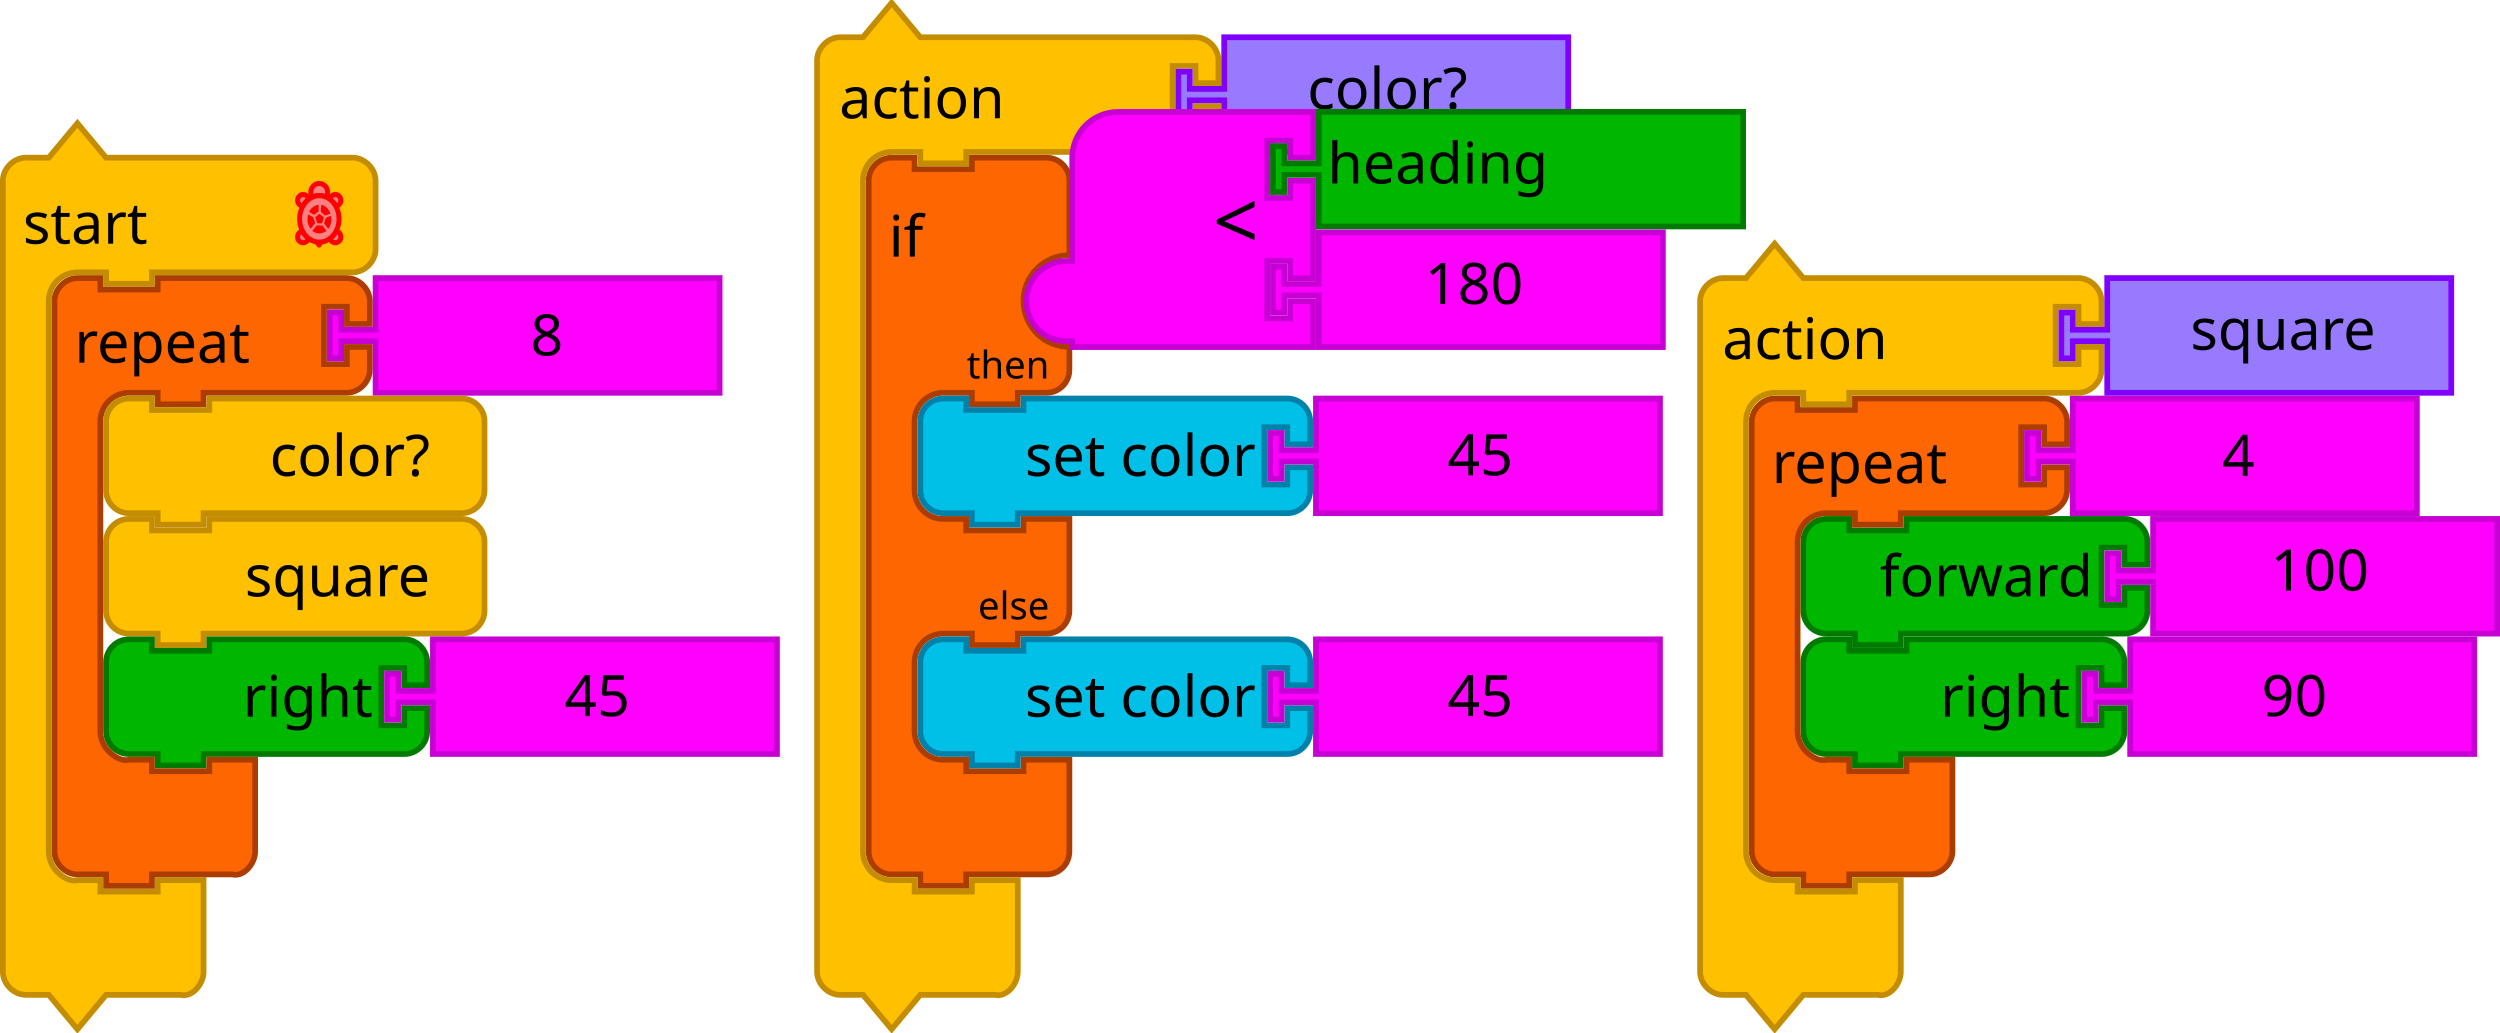
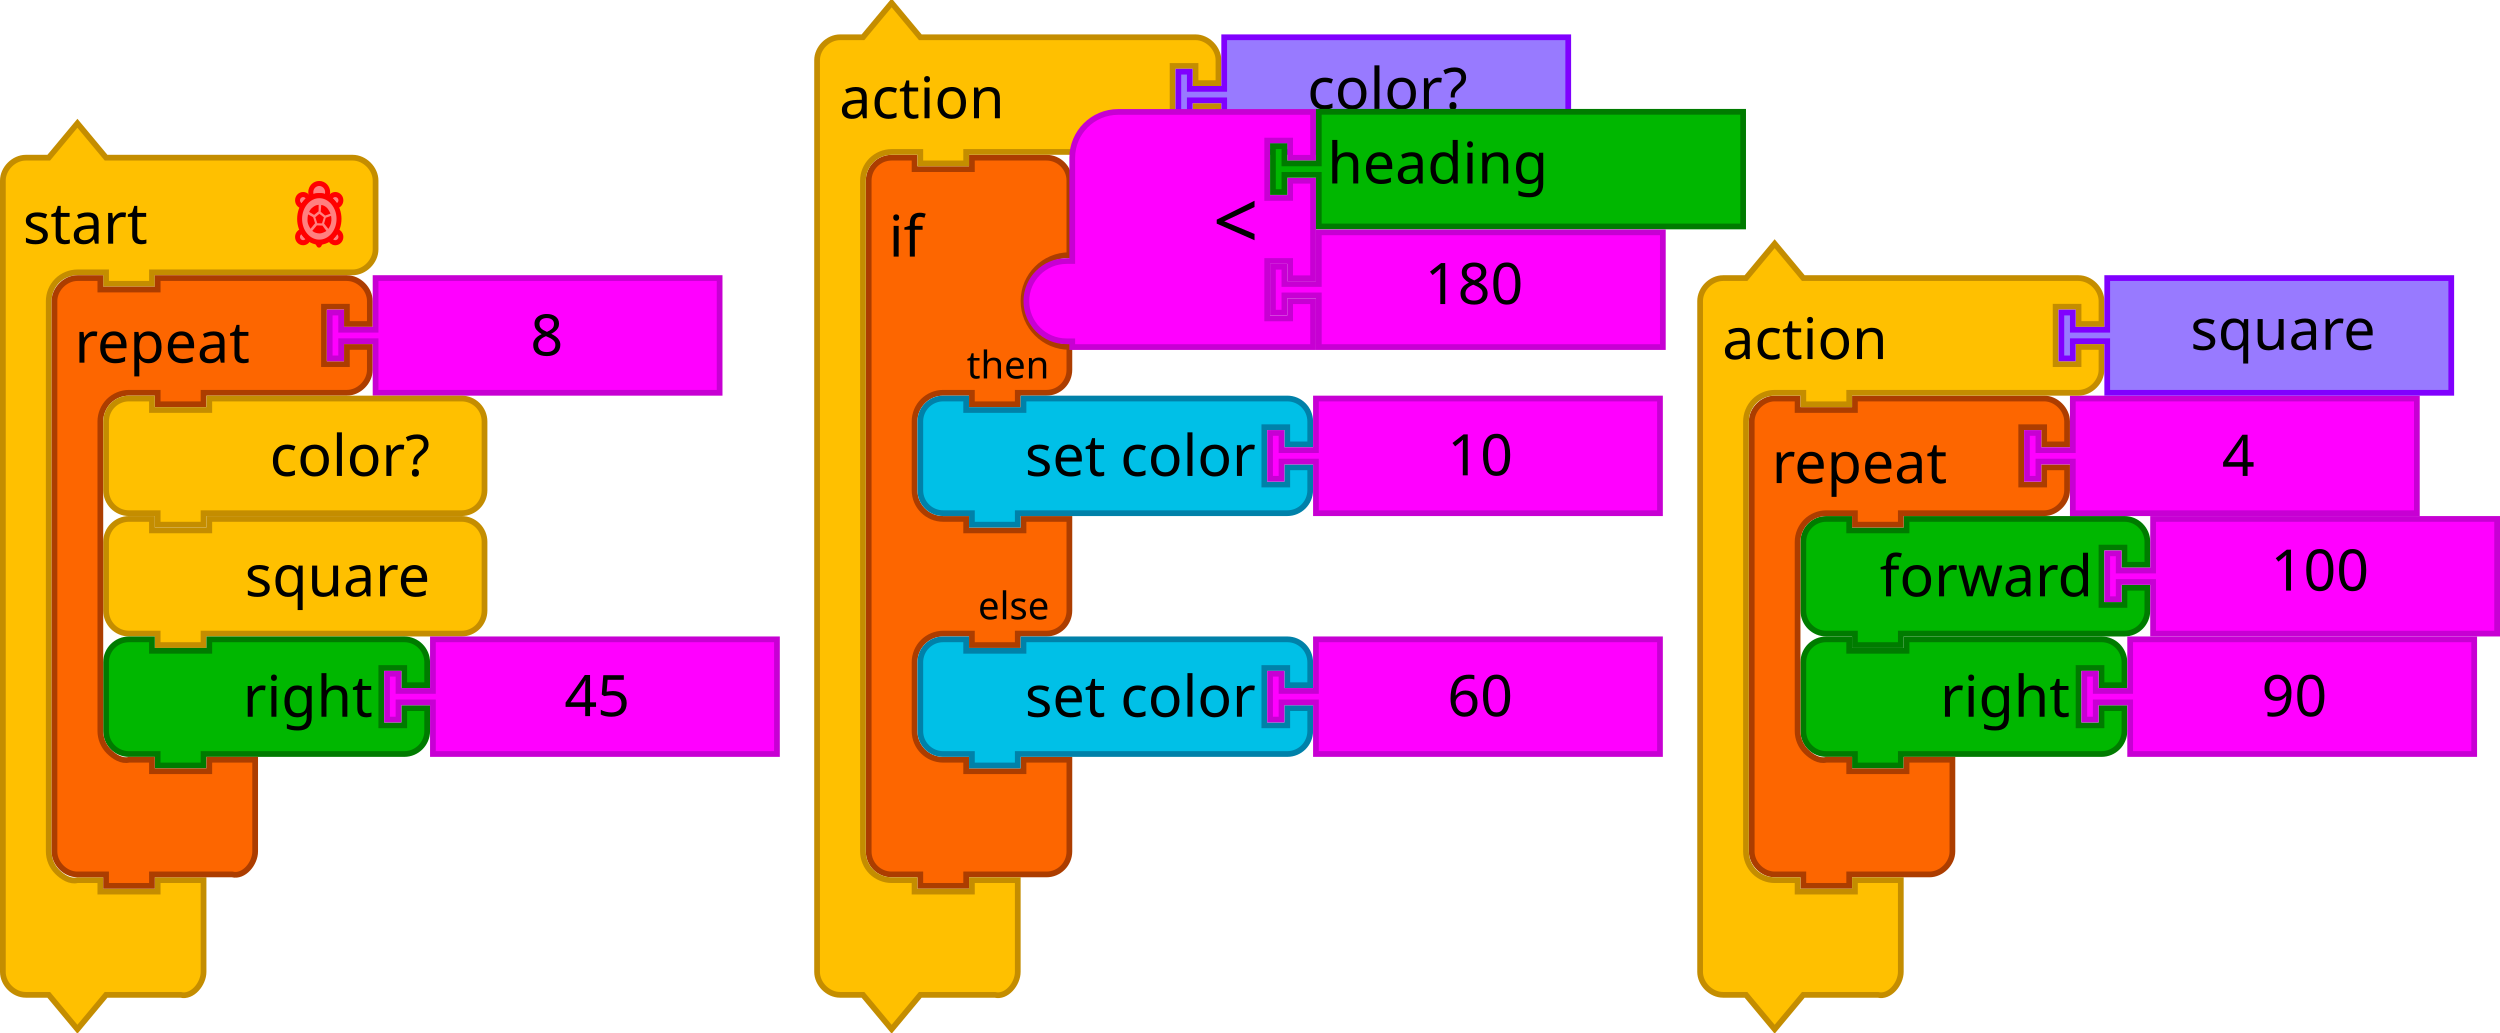
<svg xmlns="http://www.w3.org/2000/svg" version="1.1" width="872" height="360" id="svg2">
  <defs id="defs4">
    <filter height="1.3" color-interpolation-filters="sRGB" id="dropshadow">
-       <feGaussianBlur in="SourceAlpha" stdDeviation="3" id="feGaussianBlur3013" />
-       <feOffset dx="2" dy="2" result="offsetblur" id="feOffset3015" />
+       <feGaussianBlur id="feGaussianBlur3013" stdDeviation="3" in="SourceAlpha" />
+       <feOffset id="feOffset3015" result="offsetblur" dy="2" dx="2" />
      <feComponentTransfer id="feComponentTransfer3017">
-         <feFuncA type="linear" slope="0.2" id="feFuncA3019" />
+         <feFuncA id="feFuncA3019" slope="0.2" type="linear" />
      </feComponentTransfer>
      <feMerge id="feMerge3021">
        <feMergeNode id="feMergeNode3023" />
-         <feMergeNode in="SourceGraphic" id="feMergeNode3025" />
+         <feMergeNode id="feMergeNode3025" in="SourceGraphic" />
      </feMerge>
    </filter>
    <filter height="1.3" color-interpolation-filters="sRGB" id="dropshadow-6">
-       <feGaussianBlur in="SourceAlpha" stdDeviation="3" id="feGaussianBlur7" />
-       <feOffset dx="2" dy="2" result="offsetblur" id="feOffset9" />
+       <feGaussianBlur id="feGaussianBlur7" stdDeviation="3" in="SourceAlpha" />
+       <feOffset id="feOffset9" result="offsetblur" dy="2" dx="2" />
      <feComponentTransfer id="feComponentTransfer11">
-         <feFuncA type="linear" slope="0.2" id="feFuncA13" />
+         <feFuncA id="feFuncA13" slope="0.2" type="linear" />
      </feComponentTransfer>
      <feMerge id="feMerge15">
        <feMergeNode id="feMergeNode17" />
-         <feMergeNode in="SourceGraphic" id="feMergeNode19" />
+         <feMergeNode id="feMergeNode19" in="SourceGraphic" />
      </feMerge>
    </filter>
    <filter height="1.3" color-interpolation-filters="sRGB" id="dropshadow-8">
-       <feGaussianBlur in="SourceAlpha" stdDeviation="3" id="feGaussianBlur3087" />
-       <feOffset dx="2" dy="2" result="offsetblur" id="feOffset3089" />
+       <feGaussianBlur id="feGaussianBlur3087" stdDeviation="3" in="SourceAlpha" />
+       <feOffset id="feOffset3089" result="offsetblur" dy="2" dx="2" />
      <feComponentTransfer id="feComponentTransfer3091">
-         <feFuncA type="linear" slope="0.2" id="feFuncA3093" />
+         <feFuncA id="feFuncA3093" slope="0.2" type="linear" />
      </feComponentTransfer>
      <feMerge id="feMerge3095">
        <feMergeNode id="feMergeNode3097" />
-         <feMergeNode in="SourceGraphic" id="feMergeNode3099" />
+         <feMergeNode id="feMergeNode3099" in="SourceGraphic" />
      </feMerge>
    </filter>
    <filter height="1.3" color-interpolation-filters="sRGB" id="dropshadow-7">
-       <feGaussianBlur in="SourceAlpha" stdDeviation="3" id="feGaussianBlur3021" />
-       <feOffset dx="2" dy="2" result="offsetblur" id="feOffset3023" />
+       <feGaussianBlur id="feGaussianBlur3021" stdDeviation="3" in="SourceAlpha" />
+       <feOffset id="feOffset3023" result="offsetblur" dy="2" dx="2" />
      <feComponentTransfer id="feComponentTransfer3025">
-         <feFuncA type="linear" slope="0.2" id="feFuncA3027" />
+         <feFuncA id="feFuncA3027" slope="0.2" type="linear" />
      </feComponentTransfer>
      <feMerge id="feMerge3029">
        <feMergeNode id="feMergeNode3031" />
-         <feMergeNode in="SourceGraphic" id="feMergeNode3033" />
+         <feMergeNode id="feMergeNode3033" in="SourceGraphic" />
      </feMerge>
    </filter>
    <filter height="1.3" color-interpolation-filters="sRGB" id="dropshadow-73">
-       <feGaussianBlur in="SourceAlpha" stdDeviation="3" id="feGaussianBlur7-9" />
-       <feOffset dx="2" dy="2" result="offsetblur" id="feOffset9-8" />
+       <feGaussianBlur id="feGaussianBlur7-9" stdDeviation="3" in="SourceAlpha" />
+       <feOffset id="feOffset9-8" result="offsetblur" dy="2" dx="2" />
      <feComponentTransfer id="feComponentTransfer11-4">
-         <feFuncA type="linear" slope="0.2" id="feFuncA13-9" />
+         <feFuncA id="feFuncA13-9" slope="0.2" type="linear" />
      </feComponentTransfer>
      <feMerge id="feMerge15-0">
        <feMergeNode id="feMergeNode17-2" />
-         <feMergeNode in="SourceGraphic" id="feMergeNode19-3" />
+         <feMergeNode id="feMergeNode19-3" in="SourceGraphic" />
      </feMerge>
    </filter>
    <filter height="1.3" color-interpolation-filters="sRGB" id="dropshadow-0">
-       <feGaussianBlur id="feGaussianBlur3013-8" stdDeviation="3" in="SourceAlpha" />
-       <feOffset id="feOffset3015-7" result="offsetblur" dy="2" dx="2" />
+       <feGaussianBlur in="SourceAlpha" stdDeviation="3" id="feGaussianBlur3013-8" />
+       <feOffset dx="2" dy="2" result="offsetblur" id="feOffset3015-7" />
      <feComponentTransfer id="feComponentTransfer3017-1">
-         <feFuncA id="feFuncA3019-1" slope="0.2" type="linear" />
+         <feFuncA type="linear" slope="0.2" id="feFuncA3019-1" />
      </feComponentTransfer>
      <feMerge id="feMerge3021-2">
        <feMergeNode id="feMergeNode3023-5" />
-         <feMergeNode id="feMergeNode3025-9" in="SourceGraphic" />
+         <feMergeNode in="SourceGraphic" id="feMergeNode3025-9" />
      </feMerge>
    </filter>
    <filter height="1.3" color-interpolation-filters="sRGB" id="dropshadow-05">
-       <feGaussianBlur id="feGaussianBlur3044" stdDeviation="3" in="SourceAlpha" />
-       <feOffset id="feOffset3046" result="offsetblur" dy="2" dx="2" />
+       <feGaussianBlur in="SourceAlpha" stdDeviation="3" id="feGaussianBlur3044" />
+       <feOffset dx="2" dy="2" result="offsetblur" id="feOffset3046" />
      <feComponentTransfer id="feComponentTransfer3048">
-         <feFuncA id="feFuncA3050" slope="0.2" type="linear" />
+         <feFuncA type="linear" slope="0.2" id="feFuncA3050" />
      </feComponentTransfer>
      <feMerge id="feMerge3052">
        <feMergeNode id="feMergeNode3054" />
-         <feMergeNode id="feMergeNode3056" in="SourceGraphic" />
+         <feMergeNode in="SourceGraphic" id="feMergeNode3056" />
      </feMerge>
    </filter>
    <filter height="1.3" color-interpolation-filters="sRGB" id="dropshadow-5">
-       <feGaussianBlur id="feGaussianBlur7-1" stdDeviation="3" in="SourceAlpha" />
-       <feOffset id="feOffset9-9" result="offsetblur" dy="2" dx="2" />
+       <feGaussianBlur in="SourceAlpha" stdDeviation="3" id="feGaussianBlur7-1" />
+       <feOffset dx="2" dy="2" result="offsetblur" id="feOffset9-9" />
      <feComponentTransfer id="feComponentTransfer11-49">
-         <feFuncA id="feFuncA13-1" slope="0.2" type="linear" />
+         <feFuncA type="linear" slope="0.2" id="feFuncA13-1" />
      </feComponentTransfer>
      <feMerge id="feMerge15-4">
        <feMergeNode id="feMergeNode17-4" />
-         <feMergeNode id="feMergeNode19-7" in="SourceGraphic" />
+         <feMergeNode in="SourceGraphic" id="feMergeNode19-7" />
      </feMerge>
    </filter>
    <filter height="1.3" color-interpolation-filters="sRGB" id="dropshadow-4">
-       <feGaussianBlur in="SourceAlpha" stdDeviation="3" id="feGaussianBlur7-7" />
-       <feOffset dx="2" dy="2" result="offsetblur" id="feOffset9-4" />
+       <feGaussianBlur id="feGaussianBlur7-7" stdDeviation="3" in="SourceAlpha" />
+       <feOffset id="feOffset9-4" result="offsetblur" dy="2" dx="2" />
      <feComponentTransfer id="feComponentTransfer11-5">
-         <feFuncA type="linear" slope="0.2" id="feFuncA13-4" />
+         <feFuncA id="feFuncA13-4" slope="0.2" type="linear" />
      </feComponentTransfer>
      <feMerge id="feMerge15-40">
        <feMergeNode id="feMergeNode17-7" />
-         <feMergeNode in="SourceGraphic" id="feMergeNode19-6" />
+         <feMergeNode id="feMergeNode19-6" in="SourceGraphic" />
      </feMerge>
    </filter>
    <filter height="1.3" color-interpolation-filters="sRGB" id="dropshadow-1">
-       <feGaussianBlur in="SourceAlpha" stdDeviation="3" id="feGaussianBlur3017" />
-       <feOffset dx="2" dy="2" result="offsetblur" id="feOffset3019" />
+       <feGaussianBlur id="feGaussianBlur3017" stdDeviation="3" in="SourceAlpha" />
+       <feOffset id="feOffset3019" result="offsetblur" dy="2" dx="2" />
      <feComponentTransfer id="feComponentTransfer3021">
-         <feFuncA type="linear" slope="0.2" id="feFuncA3023" />
+         <feFuncA id="feFuncA3023" slope="0.2" type="linear" />
      </feComponentTransfer>
      <feMerge id="feMerge3025">
        <feMergeNode id="feMergeNode3027" />
-         <feMergeNode in="SourceGraphic" id="feMergeNode3029" />
+         <feMergeNode id="feMergeNode3029" in="SourceGraphic" />
      </feMerge>
    </filter>
    <filter height="1.3" color-interpolation-filters="sRGB" id="dropshadow-72">
-       <feGaussianBlur in="SourceAlpha" stdDeviation="3" id="feGaussianBlur7-0" />
-       <feOffset dx="2" dy="2" result="offsetblur" id="feOffset9-3" />
+       <feGaussianBlur id="feGaussianBlur7-0" stdDeviation="3" in="SourceAlpha" />
+       <feOffset id="feOffset9-3" result="offsetblur" dy="2" dx="2" />
      <feComponentTransfer id="feComponentTransfer11-8">
-         <feFuncA type="linear" slope="0.2" id="feFuncA13-112" />
+         <feFuncA id="feFuncA13-112" slope="0.2" type="linear" />
      </feComponentTransfer>
      <feMerge id="feMerge15-5">
        <feMergeNode id="feMergeNode17-1" />
-         <feMergeNode in="SourceGraphic" id="feMergeNode19-35" />
+         <feMergeNode id="feMergeNode19-35" in="SourceGraphic" />
      </feMerge>
    </filter>
    <filter height="1.3" color-interpolation-filters="sRGB" id="dropshadow-15">
-       <feGaussianBlur in="SourceAlpha" stdDeviation="3" id="feGaussianBlur3083" />
-       <feOffset dx="2" dy="2" result="offsetblur" id="feOffset3085" />
+       <feGaussianBlur id="feGaussianBlur3083" stdDeviation="3" in="SourceAlpha" />
+       <feOffset id="feOffset3085" result="offsetblur" dy="2" dx="2" />
      <feComponentTransfer id="feComponentTransfer3087">
-         <feFuncA type="linear" slope="0.2" id="feFuncA3089" />
+         <feFuncA id="feFuncA3089" slope="0.2" type="linear" />
      </feComponentTransfer>
      <feMerge id="feMerge3091">
        <feMergeNode id="feMergeNode3093" />
-         <feMergeNode in="SourceGraphic" id="feMergeNode3095" />
+         <feMergeNode id="feMergeNode3095" in="SourceGraphic" />
      </feMerge>
    </filter>
  </defs>
  <text x="298" y="115.036" id="text3033" style="font-size:13.333px;text-anchor:end;fill:#000000;font-family:Sans">
    <tspan x="400" y="137.536" id="tspan3035" />
  </text>
  <path d="m 629,197 0,-8 a 8,8 0 0 1 8,-8 l 8,0 0,4 20,0 0,-4 68,0 8,0 a 8,8 0 0 1 8,8 l 0,8 -8,0 0,-6 -8,0 0,20 8,0 0,-6 8,0 0,8 a 8,8 0 0 1 -8,8 l -8,0 -68,0 -2,0 0,4 -16,0 0,-4 -2,0 -8,0 a 8,8 0 0 1 -8,-8 l 0,-8 0,-8 z" id="path3027" style="fill:#00b700;fill-opacity:1;stroke:#007b00;stroke-width:2;stroke-linecap:round;stroke-opacity:1" />
  <text x="628" y="180" id="text3029" style="font-size:20px;text-anchor:end;fill:#000000;font-family:Sans">
    <tspan x="730" y="208" id="tspan3031">forward</tspan>
  </text>
  <path d="m 751,181 120,0 0,40 -120,0 0,-16 0,-2 -12,0 0,6 -4,0 0,-16 4,0 0,6 12,0 0,-2 z" id="path21" style="fill:#ff00ff;fill-opacity:1;stroke:#c700d3;stroke-width:2;stroke-linecap:round;stroke-opacity:1" />
  <text x="772" y="180" id="text23" style="font-size:20px;text-anchor:start;fill:#000000;font-family:Sans">
    <tspan x="792" y="206" id="tspan25">100</tspan>
  </text>
  <path d="m 629,239 0,-8 a 8,8 0 0 1 8,-8 l 8,0 0,4 20,0 0,-4 60,0 8,0 a 8,8 0 0 1 8,8 l 0,8 -8,0 0,-6 -8,0 0,20 8,0 0,-6 8,0 0,8 a 8,8 0 0 1 -8,8 l -8,0 -60,0 -2,0 0,4 -16,0 0,-4 -2,0 -8,0 a 8,8 0 0 1 -8,-8 l 0,-8 0,-8 z" id="path3101" style="fill:#00b700;fill-opacity:1;stroke:#007b00;stroke-width:2;stroke-linecap:round;stroke-opacity:1" />
  <text x="628" y="222" id="text3103" style="font-size:20px;text-anchor:end;fill:#000000;font-family:Sans">
    <tspan x="722" y="250" id="tspan3105">right</tspan>
  </text>
  <text x="316" y="180" id="text3107" style="font-size:13.333px;text-anchor:end;fill:#000000;font-family:Sans">
    <tspan x="410" y="202.5" id="tspan3109" />
  </text>
  <path d="m 743,223 120,0 0,40 -120,0 0,-16 0,-2 -12,0 0,6 -4,0 0,-16 4,0 0,6 12,0 0,-2 z" id="path21-7" style="fill:#ff00ff;fill-opacity:1;stroke:#c700d3;stroke-width:2;stroke-linecap:round;stroke-opacity:1" />
  <text x="768.851" y="223.799" id="text23-1" style="font-size:20px;text-anchor:start;fill:#000000;font-family:Sans">
    <tspan x="788.851" y="249.799" id="tspan25-0">90</tspan>
  </text>
  <text x="298" y="199.036" id="text3033-0" style="font-size:13.333px;text-anchor:end;fill:#000000;font-family:Sans">
    <tspan x="400" y="221.536" id="tspan3035-1" />
  </text>
  <text x="298" y="283.036" id="text3033-1" style="font-size:13.333px;text-anchor:end;fill:#000000;font-family:Sans">
    <tspan x="400" y="305.536" id="tspan3035-8" />
  </text>
  <text x="298" y="367.036" id="text3033-0-9" style="font-size:13.333px;text-anchor:end;fill:#000000;font-family:Sans">
    <tspan x="400" y="389.536" id="tspan3035-1-5" />
  </text>
  <path d="m 611,155 0,-8 c 0,-4.189 3.811,-8 8,-8 l 8,0 0,4 20,0 0,-4 18,0 40,0 8,0 c 4.189,0 8,3.811 8,8 l 0,8 -8,0 0,-6 -8,0 0,20 8,0 0,-6 8,0 0,8 c 0,4.189 -3.811,8 -8,8 l -8,0 -40,0 -2,0 0,4 -16,0 0,-4 -2,0 -8,0 c -2.618,0 -5.22,1.078 -7.071,2.929 -1.851,1.851 -2.929,4.453 -2.929,7.071 l 0,8 0,50 0,8 c 0,2.618 1.078,5.22 2.929,7.071 1.851,1.851 4.531,3.564 7.071,2.929 l 8,0 0,4 20,0 0,-4 16,0 0,12 0,12 0,8 c 0,4.189 -3.811,8 -8,8 l -8,0 -18,0 -2,0 0,4 -16,0 0,-4 -2,0 -8,0 c -4.189,0 -8,-3.811 -8,-8 l 0,-8 z" id="path3035" style="fill:#fd6600;fill-opacity:1;stroke:#ac3d00;stroke-width:2;stroke-linecap:round;stroke-opacity:1" />
  <text x="610" y="138" id="text3037" style="font-size:20px;text-anchor:start;fill:#000000;font-family:Sans">
    <tspan x="618" y="168.5" id="tspan3039">repeat</tspan>
  </text>
  <path d="m 723,139 120,0 0,40 -120,0 0,-16 0,-2 -12,0 0,6 -4,0 0,-16 4,0 0,6 12,0 0,-2 z" id="path21-8" style="fill:#ff00ff;fill-opacity:1;stroke:#c700d3;stroke-width:2;stroke-linecap:round;stroke-opacity:1" />
  <text x="755" y="140" id="text23-0" style="font-size:20px;text-anchor:start;fill:#000000;font-family:Sans">
    <tspan x="775" y="166" id="tspan25-7">4</tspan>
  </text>
  <g transform="translate(0,42.00001)" id="g3055">
    <g id="g4085">
      <path d="m 1,29 0,-8 c 0,-4.189 3.811,-8 8,-8 l 8,0 10,-12 10,12 18,0 60,0 8,0 c 4.189,0 8,3.811 8,8 l 0,8 0,8 0,8 c 0,4.189 -3.811,8 -8,8 l -8,0 -60,0 -2,0 0,4 -16,0 0,-4 -2,0 -8,0 c -2.618,0 -5.22,1.078 -7.071,2.929 C 18.078,57.78 17,60.382 17,63 l 0,8 0,176 0,8 c 0,2.618 1.078,5.22 2.929,7.071 C 21.78,263.922 24.46,265.635 27,265 l 8,0 0,4 20,0 0,-4 16,0 0,12 0,12 0,8 c 0,4.189 -3.936,9.016 -8,8 l -8,0 -18,0 -10,12 -10,-12 -8,0 c -4.189,0 -8,-3.811 -8,-8 l 0,-8 z" id="path3660" style="fill:#ffc000;fill-opacity:1;stroke:#c48d00;stroke-width:2;stroke-linecap:round;stroke-opacity:1" />
      <text id="text3662" style="font-size:20px;text-anchor:start;fill:#000000;font-family:Sans">
        <tspan x="8" y="43" id="tspan3664">start</tspan>
      </text>
    </g>
    <g id="g3037">
      <path d="m 111.376,42.473 c -0.244,0 -0.484,-0.016 -0.721,-0.045 l 0.611,1.068 0.602,-1.051 c -0.163,0.014 -0.326,0.029 -0.493,0.029 z" id="path4206" style="fill:#eeeeee;stroke:#ff0000;stroke-width:1.75;stroke-linecap:round;stroke-linejoin:round;stroke-miterlimit:4;stroke-opacity:1;stroke-dasharray:none" />
      <g transform="matrix(0.44039,0,0,0.4545743,99.26689,20.52662)" id="g4208" style="fill:#ff8080;fill-opacity:1;stroke:#ff0000;stroke-width:3.911;stroke-linecap:round;stroke-linejoin:round;stroke-miterlimit:4;stroke-opacity:1;stroke-dasharray:none">
        <path d="m 40.16,11.726 c -2.164,0 -3.958,1.555 -4.343,3.607 1.859,1.345 3.457,3.115 4.675,5.208 2.285,-0.172 4.094,-2.061 4.094,-4.39 0,-2.444 -1.982,-4.425 -4.426,-4.425 z" id="path4210" style="fill:#ff8080;fill-opacity:1;stroke:#ff0000;stroke-width:3.911;stroke-miterlimit:4;stroke-opacity:1;stroke-dasharray:none" />
        <path d="m 40.713,39.887 c -1.224,2.232 -2.86,4.131 -4.797,5.556 0.521,1.864 2.213,3.239 4.244,3.239 2.443,0 4.426,-1.98 4.426,-4.424 0,-2.255 -1.693,-4.096 -3.873,-4.371 z" id="path4212" style="fill:#ff8080;fill-opacity:1;stroke:#ff0000;stroke-width:3.911;stroke-miterlimit:4;stroke-opacity:1;stroke-dasharray:none" />
        <path d="m 14.273,39.871 c -2.253,0.206 -4.024,2.079 -4.024,4.387 0,2.443 1.98,4.424 4.424,4.424 2.064,0 3.784,-1.42 4.272,-3.332 -1.883,-1.416 -3.475,-3.289 -4.672,-5.479 z" id="path4214" style="fill:#ff8080;fill-opacity:1;stroke:#ff0000;stroke-width:3.911;stroke-miterlimit:4;stroke-opacity:1;stroke-dasharray:none" />
        <path d="m 19.026,15.437 c -0.343,-2.103 -2.154,-3.711 -4.353,-3.711 -2.444,0 -4.424,1.981 -4.424,4.424 0,2.382 1.886,4.31 4.245,4.406 1.186,-2.043 2.732,-3.784 4.532,-5.119 z" id="path4216" style="fill:#ff8080;fill-opacity:1;stroke:#ff0000;stroke-width:3.911;stroke-miterlimit:4;stroke-opacity:1;stroke-dasharray:none" />
      </g>
      <path d="m 111.376,26.237 c 0.84,0 1.642,0.187 2.386,0.513 0.326,-0.489 0.519,-1.081 0.519,-1.72 0,-1.676 -1.316,-3.035 -2.94,-3.035 -1.624,0 -2.94,1.359 -2.94,3.035 0,0.649 0.199,1.25 0.536,1.743 0.759,-0.34 1.58,-0.536 2.44,-0.536 z" id="path4218" style="fill:#ff8080;fill-opacity:1;stroke:#ff0000;stroke-width:1.75;stroke-linecap:round;stroke-linejoin:round;stroke-miterlimit:4;stroke-opacity:1;stroke-dasharray:none" />
      <g transform="matrix(0.44039,0,0,0.4545743,99.26689,20.52662)" id="g4220" style="fill:#ff8080;fill-opacity:1;stroke:#ff0000;stroke-width:3.911;stroke-linecap:round;stroke-linejoin:round;stroke-miterlimit:4;stroke-opacity:1;stroke-dasharray:none">
        <path d="m 43.102,30.421 c 0,4.734 -1.645,9.28 -4.571,12.627 -2.925,3.348 -6.897,5.231 -11.034,5.231 -4.137,0 -8.109,-1.883 -11.034,-5.231 -2.925,-3.348 -4.571,-7.893 -4.571,-12.627 0,-9.797 7.044,-17.858 15.605,-17.858 8.561,0 15.605,8.061 15.605,17.858 z" id="path4222" style="fill:#ff8080;fill-opacity:1;stroke:#ff0000;stroke-width:3.911;stroke-miterlimit:4;stroke-opacity:1;stroke-dasharray:none" />
      </g>
      <g transform="matrix(0.44039,0,0,0.4545743,99.26689,20.52662)" id="g4224" style="fill:#ff0000;fill-opacity:1;stroke:none">
        <path d="m 25.875,33.75 -1.542,-4.625 3.164,-2.587 3.615,2.626 -1.487,4.669 z" id="path4226" style="fill:#ff0000;fill-opacity:1;stroke:none" />
        <path d="m 27.501,41.551 c -3.968,-0.16 -5.543,-2.009 -5.543,-2.009 l 3.57,-4.163 4.465,0.168 3.132,4.12 c 0,0 -2.89,1.994 -5.624,1.884 z" id="path4228" style="fill:#ff0000;fill-opacity:1;stroke:none" />
        <path d="m 18.453,33.843 c -0.849,-2.968 0.172,-6.884 0.172,-6.884 l 4,2.167 1.493,4.629 -3.582,4.233 c 0,-10e-4 -1.465,-1.99 -2.083,-4.145 z" id="path4230" style="fill:#ff0000;fill-opacity:1;stroke:none" />
        <path d="m 19.458,25.125 c 0,0 0.5,-1.958 3.039,-3.822 2.237,-1.643 4.465,-1.72 4.465,-1.72 l -0.037,4.981 -3.521,2.75 -3.946,-2.189 z" id="path4232" style="fill:#ff0000;fill-opacity:1;stroke:none" />
        <path d="M 32.084,27.834 28.625,24.959 29,19.75 c 0,0 1.834,-0.042 3.959,1.667 2.228,1.791 3.362,4.983 3.362,4.983 l -4.237,1.434 z" id="path4234" style="fill:#ff0000;fill-opacity:1;stroke:none" />
        <path d="m 31.292,34.042 1.313,-4.464 4.187,-1.536 c 0,0 0.677,2.663 -0.042,5.667 -0.54,2.256 -2.084,4.361 -2.084,4.361 l -3.374,-4.028 z" id="path4236" style="fill:#ff0000;fill-opacity:1;stroke:none" />
      </g>
    </g>
  </g>
  <g transform="translate(36,180)" id="g3918">
    <path d="M 1,17 1,9 A 8,8 0 0 1 9,1 l 8,0 0,4 20,0 0,-4 80,0 8,0 a 8,8 0 0 1 8,8 l 0,8 0,8 0,8 a 8,8 0 0 1 -8,8 l -8,0 -80,0 -2,0 0,4 -16,0 0,-4 -2,0 -8,0 A 8,8 0 0 1 1,33 l 0,-8 z" id="path3058" style="fill:#ffc000;fill-opacity:1;stroke:#c48d00;stroke-width:2;stroke-linecap:round;stroke-opacity:1" />
    <text id="text3060" style="font-size:20px;text-anchor:end;fill:#000000;font-family:Sans">
      <tspan x="114" y="28" id="tspan3062">square</tspan>
    </text>
  </g>
  <g transform="translate(312,84.00001)" id="g3253">
    <g id="g3243">
      <path d="m 281,29 0,-8 c 0,-4.189 3.811,-8 8,-8 l 8,0 10,-12 10,12 18,0 70,0 8,0 c 4.189,0 8,3.811 8,8 l 0,8 -8,0 0,-6 -8,0 0,20 8,0 0,-6 8,0 0,8 c 0,4.189 -3.811,8 -8,8 l -8,0 -70,0 -2,0 0,4 -16,0 0,-4 -2,0 -8,0 c -2.618,0 -5.22,1.078 -7.071,2.929 C 298.078,57.78 297,60.382 297,63 l 0,8 0,134 0,8 c 0,2.618 1.078,5.22 2.929,7.071 C 301.78,221.922 304.382,223 307,223 l 8,0 0,4 20,0 0,-4 16,0 0,12 0,12 0,8 c 0,4.189 -3.936,9.016 -8,8 l -8,0 -18,0 -10,12 -10,-12 -8,0 c -4.189,0 -8,-3.811 -8,-8 l 0,-8 z" id="path3027-4" style="fill:#ffc000;fill-opacity:1;stroke:#c48d00;stroke-width:2;stroke-linecap:round;stroke-opacity:1" />
      <text x="280.727" y="-1.745" id="text3029-4" style="font-size:20px;text-anchor:start;fill:#000000;font-family:Sans">
        <tspan x="288.727" y="41.255" id="tspan3031-5">action</tspan>
      </text>
    </g>
    <g id="g3248">
      <path d="m 423,13 120,0 0,40 -120,0 0,-16 0,-2 -12,0 0,6 -4,0 0,-16 4,0 0,6 12,0 0,-2 z" id="path21-2" style="fill:#987aff;fill-opacity:1;stroke:#8000fe;stroke-width:2;stroke-linecap:round;stroke-opacity:1" />
      <text x="432" y="12" id="text23-2" style="font-size:20px;text-anchor:start;fill:#000000;font-family:Sans">
        <tspan x="452" y="38" id="tspan25-1">square</tspan>
      </text>
    </g>
  </g>
  <text x="-276.556" y="94.466" id="text3033-19" style="font-size:13.333px;text-anchor:end;fill:#000000;font-family:Sans">
    <tspan x="-174.556" y="116.966" id="tspan3035-6" />
  </text>
  <g transform="translate(36,222)" id="g3271-7">
    <path d="M 1,17 1,9 A 8,8 0 0 1 9,1 l 8,0 0,4 20,0 0,-4 60,0 8,0 a 8,8 0 0 1 8,8 l 0,8 -8,0 0,-6 -8,0 0,20 8,0 0,-6 8,0 0,8 a 8,8 0 0 1 -8,8 l -8,0 -60,0 -2,0 0,4 -16,0 0,-4 -2,0 -8,0 A 8,8 0 0 1 1,33 l 0,-8 0,-8 z" id="path3101-4" style="fill:#00b700;fill-opacity:1;stroke:#007b00;stroke-width:2;stroke-linecap:round;stroke-opacity:1" />
    <text id="text3103-4" style="font-size:20px;text-anchor:end;fill:#000000;font-family:Sans">
      <tspan x="94" y="28" id="tspan3105-9">right</tspan>
    </text>
    <text id="text3107-2" style="font-size:13.333px;text-anchor:end;fill:#000000;font-family:Sans">
      <tspan x="94" y="22.5" id="tspan3109-8" />
    </text>
  </g>
  <g transform="translate(0,-64.23395)" id="g3694">
    <path d="m 151,287.234 120,0 0,40 -120,0 0,-16 0,-2 -12,0 0,6 -4,0 0,-16 4,0 0,6 12,0 0,-2 z" id="path21-7-5" style="fill:#ff00ff;fill-opacity:1;stroke:#c700d3;stroke-width:2;stroke-linecap:round;stroke-opacity:1" />
    <text x="176.851" y="288.033" id="text23-1-3" style="font-size:20px;text-anchor:start;fill:#000000;font-family:Sans">
      <tspan x="196.851" y="314.033" id="tspan25-0-0">45</tspan>
    </text>
  </g>
  <text x="-276.556" y="178.466" id="text3033-0-93" style="font-size:13.333px;text-anchor:end;fill:#000000;font-family:Sans">
    <tspan x="-174.556" y="200.966" id="tspan3035-1-3" />
  </text>
  <text x="-276.556" y="262.466" id="text3033-1-6" style="font-size:13.333px;text-anchor:end;fill:#000000;font-family:Sans">
    <tspan x="-174.556" y="284.966" id="tspan3035-8-9" />
  </text>
  <text x="-276.556" y="346.466" id="text3033-0-9-1" style="font-size:13.333px;text-anchor:end;fill:#000000;font-family:Sans">
    <tspan x="-174.556" y="368.966" id="tspan3035-1-5-0" />
  </text>
  <g transform="translate(18,96.00001)" id="g3890-3">
    <path d="M 1,17 1,9 C 1,4.811 4.811,1 9,1 l 8,0 0,4 20,0 0,-4 18,0 40,0 8,0 c 4.189,0 8,3.811 8,8 l 0,8 -8,0 0,-6 -8,0 0,20 8,0 0,-6 8,0 0,8 c 0,4.189 -3.811,8 -8,8 l -8,0 -40,0 -2,0 0,4 -16,0 0,-4 -2,0 -8,0 c -2.618,0 -5.22,1.078 -7.071,2.929 C 18.078,45.78 17,48.382 17,51 l 0,8 0,92 0,8 c 0,2.618 1.078,5.22 2.929,7.071 1.851,1.851 4.531,3.564 7.071,2.929 l 8,0 0,4 20,0 0,-4 16,0 0,12 0,12 0,8 c 0,4.189 -3.936,9.016 -8,8 l -8,0 -18,0 -2,0 0,4 -16,0 0,-4 -2,0 -8,0 c -4.189,0 -8,-3.811 -8,-8 l 0,-8 z" id="path3035-2" style="fill:#fd6600;fill-opacity:1;stroke:#ac3d00;stroke-width:2;stroke-linecap:round;stroke-opacity:1" />
    <text id="text3037-4" style="font-size:20px;text-anchor:start;fill:#000000;font-family:Sans">
      <tspan x="8" y="30.5" id="tspan3039-4">repeat</tspan>
    </text>
  </g>
  <path d="m 131,97 120,0 0,40 -120,0 0,-16 0,-2 -12,0 0,6 -4,0 0,-16 4,0 0,6 12,0 0,-2 z" id="path21-8-0" style="fill:#ff00ff;fill-opacity:1;stroke:#c700d3;stroke-width:2;stroke-linecap:round;stroke-opacity:1" />
  <text x="165" y="98" id="text23-0-5" style="font-size:20px;text-anchor:start;fill:#000000;font-family:Sans">
    <tspan x="185" y="124" id="tspan25-7-2">8</tspan>
  </text>
  <g transform="translate(302,54)" id="g3213">
    <path d="M 1,17 1,9 A 8,8 0 0 1 9,1 l 8,0 0,4 20,0 0,-4 18,0 8,0 a 8,8 0 0 1 8,8 l 0,8 0,18 A 16,16 0 0 0 55,51 16,16 0 0 0 71,67 l 0,8 a 8,8 0 0 1 -8,8 l -8,0 -2,0 0,4 -16,0 0,-4 -2,0 -8,0 A 10,10 0 0 0 17,93 l 0,8 0,8 0,8 a 10,10 0 0 0 10,10 l 8,0 0,4 20,0 0,-4 16,0 0,24 0,8 a 8,8 0 0 1 -8,8 l -8,0 -2,0 0,4 -16,0 0,-4 -2,0 -8,0 a 10,10 0 0 0 -10,10 l 0,8 0,8 0,8 a 10,10 0 0 0 10,10 l 8,0 0,4 20,0 0,-4 16,0 0,12 0,12 0,8 a 8,8 0 0 1 -8,8 l -8,0 -18,0 -2,0 0,4 -16,0 0,-4 -2,0 -8,0 a 8,8 0 0 1 -8,-8 l 0,-8 z" id="path21-3" style="fill:#fd6600;fill-opacity:1;stroke:#ac3d00;stroke-width:2;stroke-linecap:round;stroke-opacity:1" />
    <text id="text23-00" style="font-size:20px;text-anchor:start;fill:#000000;font-family:sans-serif">
      <tspan x="8" y="35.5" id="tspan25-13">if</tspan>
    </text>
    <text id="text27" style="font-size:13.333px;text-anchor:end;fill:#000000;font-family:sans-serif">
      <tspan x="64" y="78" id="tspan29">then</tspan>
    </text>
    <text id="text31" style="font-size:13.333px;text-anchor:end;fill:#000000;font-family:sans-serif">
      <tspan x="64" y="162" id="tspan33">else</tspan>
    </text>
  </g>
  <g transform="translate(4,0)" id="g3253-4">
    <g id="g3243-4">
      <path d="m 281,29 0,-8 c 0,-4.189 3.811,-8 8,-8 l 8,0 10,-12 10,12 18,0 70,0 8,0 c 4.189,0 8,3.811 8,8 l 0,8 -8,0 0,-6 -8,0 0,20 8,0 0,-6 8,0 0,8 c 0,4.189 -3.811,8 -8,8 l -8,0 -70,0 -2,0 0,4 -16,0 0,-4 -2,0 -8,0 c -2.618,0 -5.22,1.078 -7.071,2.929 C 298.078,57.78 297,60.382 297,63 l 0,8 0,218 0,8 c 0,2.618 1.078,5.22 2.929,7.071 C 301.78,305.922 304.382,307 307,307 l 8,0 0,4 20,0 0,-4 16,0 0,12 0,12 0,8 c 0,4.189 -3.936,9.016 -8,8 l -8,0 -18,0 -10,12 -10,-12 -8,0 c -4.189,0 -8,-3.811 -8,-8 l 0,-8 z" id="path3027-4-2" style="fill:#ffc000;fill-opacity:1;stroke:#c48d00;stroke-width:2;stroke-linecap:round;stroke-opacity:1" />
      <text x="280.727" y="-1.745" id="text3029-4-3" style="font-size:20px;text-anchor:start;fill:#000000;font-family:Sans">
        <tspan x="288.727" y="41.255" id="tspan3031-5-7">action</tspan>
      </text>
    </g>
    <g id="g3248-4">
      <path d="m 423,13 120,0 0,40 -120,0 0,-16 0,-2 -12,0 0,6 -4,0 0,-16 4,0 0,6 12,0 0,-2 z" id="path21-2-7" style="fill:#987aff;fill-opacity:1;stroke:#8000fe;stroke-width:2;stroke-linecap:round;stroke-opacity:1" />
      <text x="432" y="12" id="text23-2-3" style="font-size:20px;text-anchor:start;fill:#000000;font-family:Sans">
        <tspan x="452" y="38" id="tspan25-1-3">color?</tspan>
      </text>
    </g>
  </g>
  <g transform="translate(36,138)" id="g3918-6">
    <path d="M 1,17 1,9 A 8,8 0 0 1 9,1 l 8,0 0,4 20,0 0,-4 80,0 8,0 a 8,8 0 0 1 8,8 l 0,8 0,8 0,8 a 8,8 0 0 1 -8,8 l -8,0 -80,0 -2,0 0,4 -16,0 0,-4 -2,0 -8,0 A 8,8 0 0 1 1,33 l 0,-8 z" id="path3058-1" style="fill:#ffc000;fill-opacity:1;stroke:#c48d00;stroke-width:2;stroke-linecap:round;stroke-opacity:1" />
    <text id="text3060-8" style="font-size:20px;text-anchor:end;fill:#000000;font-family:Sans">
      <tspan x="114" y="28" id="tspan3062-2">color?</tspan>
    </text>
  </g>
  <g transform="translate(357,38.04763)" id="g3407">
    <path d="M 1,67 A 14,14 0 0 1 15,53 l 2,0 0,-36 A 16,16 0 0 1 33,1 l 68,0 0,16 -8,0 0,-6 -8,0 0,20 8,0 0,-6 8,0 0,34 -8,0 0,-6 -8,0 0,20 8,0 0,-6 8,0 0,16 -60,0 -24,0 0,-2 -2,0 A 14,14 0 0 1 1,67 z" id="path3031" style="fill:#ff00ff;fill-opacity:1;stroke:#c700d3;stroke-width:2;stroke-linecap:round;stroke-opacity:1" />
    <text id="text3033-08" style="font-size:28px;text-anchor:end;fill:#000000;font-family:Sans">
      <tspan x="82" y="49" id="tspan3035-84">&lt;</tspan>
    </text>
  </g>
  <g transform="matrix(2,0,0,2,443,38)" id="g4">
    <filter height="1.3" color-interpolation-filters="sRGB" id="dropshadow-2">
-       <feGaussianBlur id="feGaussianBlur7-96" stdDeviation="3" in="SourceAlpha" />
-       <feOffset id="feOffset9-1" result="offsetblur" dy="2" dx="2" />
+       <feGaussianBlur in="SourceAlpha" stdDeviation="3" id="feGaussianBlur7-96" />
+       <feOffset dx="2" dy="2" result="offsetblur" id="feOffset9-1" />
      <feComponentTransfer id="feComponentTransfer11-7">
-         <feFuncA id="feFuncA13-11" slope="0.2" type="linear" />
+         <feFuncA type="linear" slope="0.2" id="feFuncA13-11" />
      </feComponentTransfer>
      <feMerge id="feMerge15-9">
        <feMergeNode id="feMergeNode17-5" />
-         <feMergeNode id="feMergeNode19-4" in="SourceGraphic" />
+         <feMergeNode in="SourceGraphic" id="feMergeNode19-4" />
      </feMerge>
    </filter>
    <path d="m 8.5,0.5 74,0 0,20 -74,0 0,-8 0,-1 -6,0 0,3 -2,0 0,-8 2,0 0,3 6,0 0,-1 z" id="path21-28" style="fill:#00b700;fill-opacity:1;stroke:#007b00;stroke-width:1;stroke-linecap:round;stroke-opacity:1" />
    <text id="text23-07" style="font-size:10px;text-anchor:start;fill:#000000;font-family:Sans">
      <tspan x="10" y="13" id="tspan25-15">heading</tspan>
    </text>
  </g>
  <g transform="translate(443,80.04763)" id="g3552">
    <path d="m 17,1 120,0 0,40 -120,0 0,-16 0,-2 -12,0 0,6 -4,0 0,-16 4,0 0,6 12,0 0,-2 z" id="path21-79" style="fill:#ff00ff;fill-opacity:1;stroke:#c700d3;stroke-width:2;stroke-linecap:round;stroke-opacity:1" />
    <text x="34" id="text23-08" style="font-size:20px;text-anchor:start;fill:#000000;font-family:Sans">
      <tspan x="54" y="26" id="tspan25-5">180</tspan>
    </text>
  </g>
  <g transform="translate(320,138)" id="g3636">
    <path d="M 1,17 1,9 A 8,8 0 0 1 9,1 l 8,0 0,4 20,0 0,-4 84,0 8,0 a 8,8 0 0 1 8,8 l 0,8 -8,0 0,-6 -8,0 0,20 8,0 0,-6 8,0 0,8 a 8,8 0 0 1 -8,8 l -8,0 -84,0 -2,0 0,4 -16,0 0,-4 -2,0 -8,0 A 8,8 0 0 1 1,33 l 0,-8 0,-8 z" id="path3097" style="fill:#00c0e7;fill-opacity:1;stroke:#0081a9;stroke-width:2;stroke-linecap:round;stroke-opacity:1" />
    <text id="text3099" style="font-size:20px;text-anchor:end;fill:#000000;font-family:Sans">
      <tspan x="118" y="28" id="tspan3101">set color</tspan>
    </text>
    <text id="text3103-7" style="font-size:13.333px;text-anchor:end;fill:#000000;font-family:Sans">
      <tspan x="118" y="22.5" id="tspan3105-5" />
    </text>
  </g>
  <g transform="translate(320,222)" id="g3636-5">
    <path d="M 1,17 1,9 A 8,8 0 0 1 9,1 l 8,0 0,4 20,0 0,-4 84,0 8,0 a 8,8 0 0 1 8,8 l 0,8 -8,0 0,-6 -8,0 0,20 8,0 0,-6 8,0 0,8 a 8,8 0 0 1 -8,8 l -8,0 -84,0 -2,0 0,4 -16,0 0,-4 -2,0 -8,0 A 8,8 0 0 1 1,33 l 0,-8 0,-8 z" id="path3097-2" style="fill:#00c0e7;fill-opacity:1;stroke:#0081a9;stroke-width:2;stroke-linecap:round;stroke-opacity:1" />
    <text id="text3099-1" style="font-size:20px;text-anchor:end;fill:#000000;font-family:Sans">
      <tspan x="118" y="28" id="tspan3101-9">set color</tspan>
    </text>
    <text id="text3103-7-0" style="font-size:13.333px;text-anchor:end;fill:#000000;font-family:Sans">
      <tspan x="118" y="22.5" id="tspan3105-5-4" />
    </text>
  </g>
  <g transform="translate(308,-148.234)" id="g3694-3">
    <path d="m 151,287.234 120,0 0,40 -120,0 0,-16 0,-2 -12,0 0,6 -4,0 0,-16 4,0 0,6 12,0 0,-2 z" id="path21-7-5-9" style="fill:#ff00ff;fill-opacity:1;stroke:#c700d3;stroke-width:2;stroke-linecap:round;stroke-opacity:1" />
    <text x="176.851" y="288.033" id="text23-1-3-3" style="font-size:20px;text-anchor:start;fill:#000000;font-family:Sans">
-       <tspan x="196.851" y="314.033" id="tspan25-0-0-3">45</tspan>
+       <tspan x="196.851" y="314.033" id="tspan25-0-0-3">10</tspan>
    </text>
  </g>
  <g transform="translate(308,-64.23397)" id="g3694-2">
    <path d="m 151,287.234 120,0 0,40 -120,0 0,-16 0,-2 -12,0 0,6 -4,0 0,-16 4,0 0,6 12,0 0,-2 z" id="path21-7-5-5" style="fill:#ff00ff;fill-opacity:1;stroke:#c700d3;stroke-width:2;stroke-linecap:round;stroke-opacity:1" />
    <text x="176.851" y="288.033" id="text23-1-3-6" style="font-size:20px;text-anchor:start;fill:#000000;font-family:Sans">
-       <tspan x="196.851" y="314.033" id="tspan25-0-0-2">45</tspan>
+       <tspan x="196.851" y="314.033" id="tspan25-0-0-2">60</tspan>
    </text>
  </g>
</svg>
